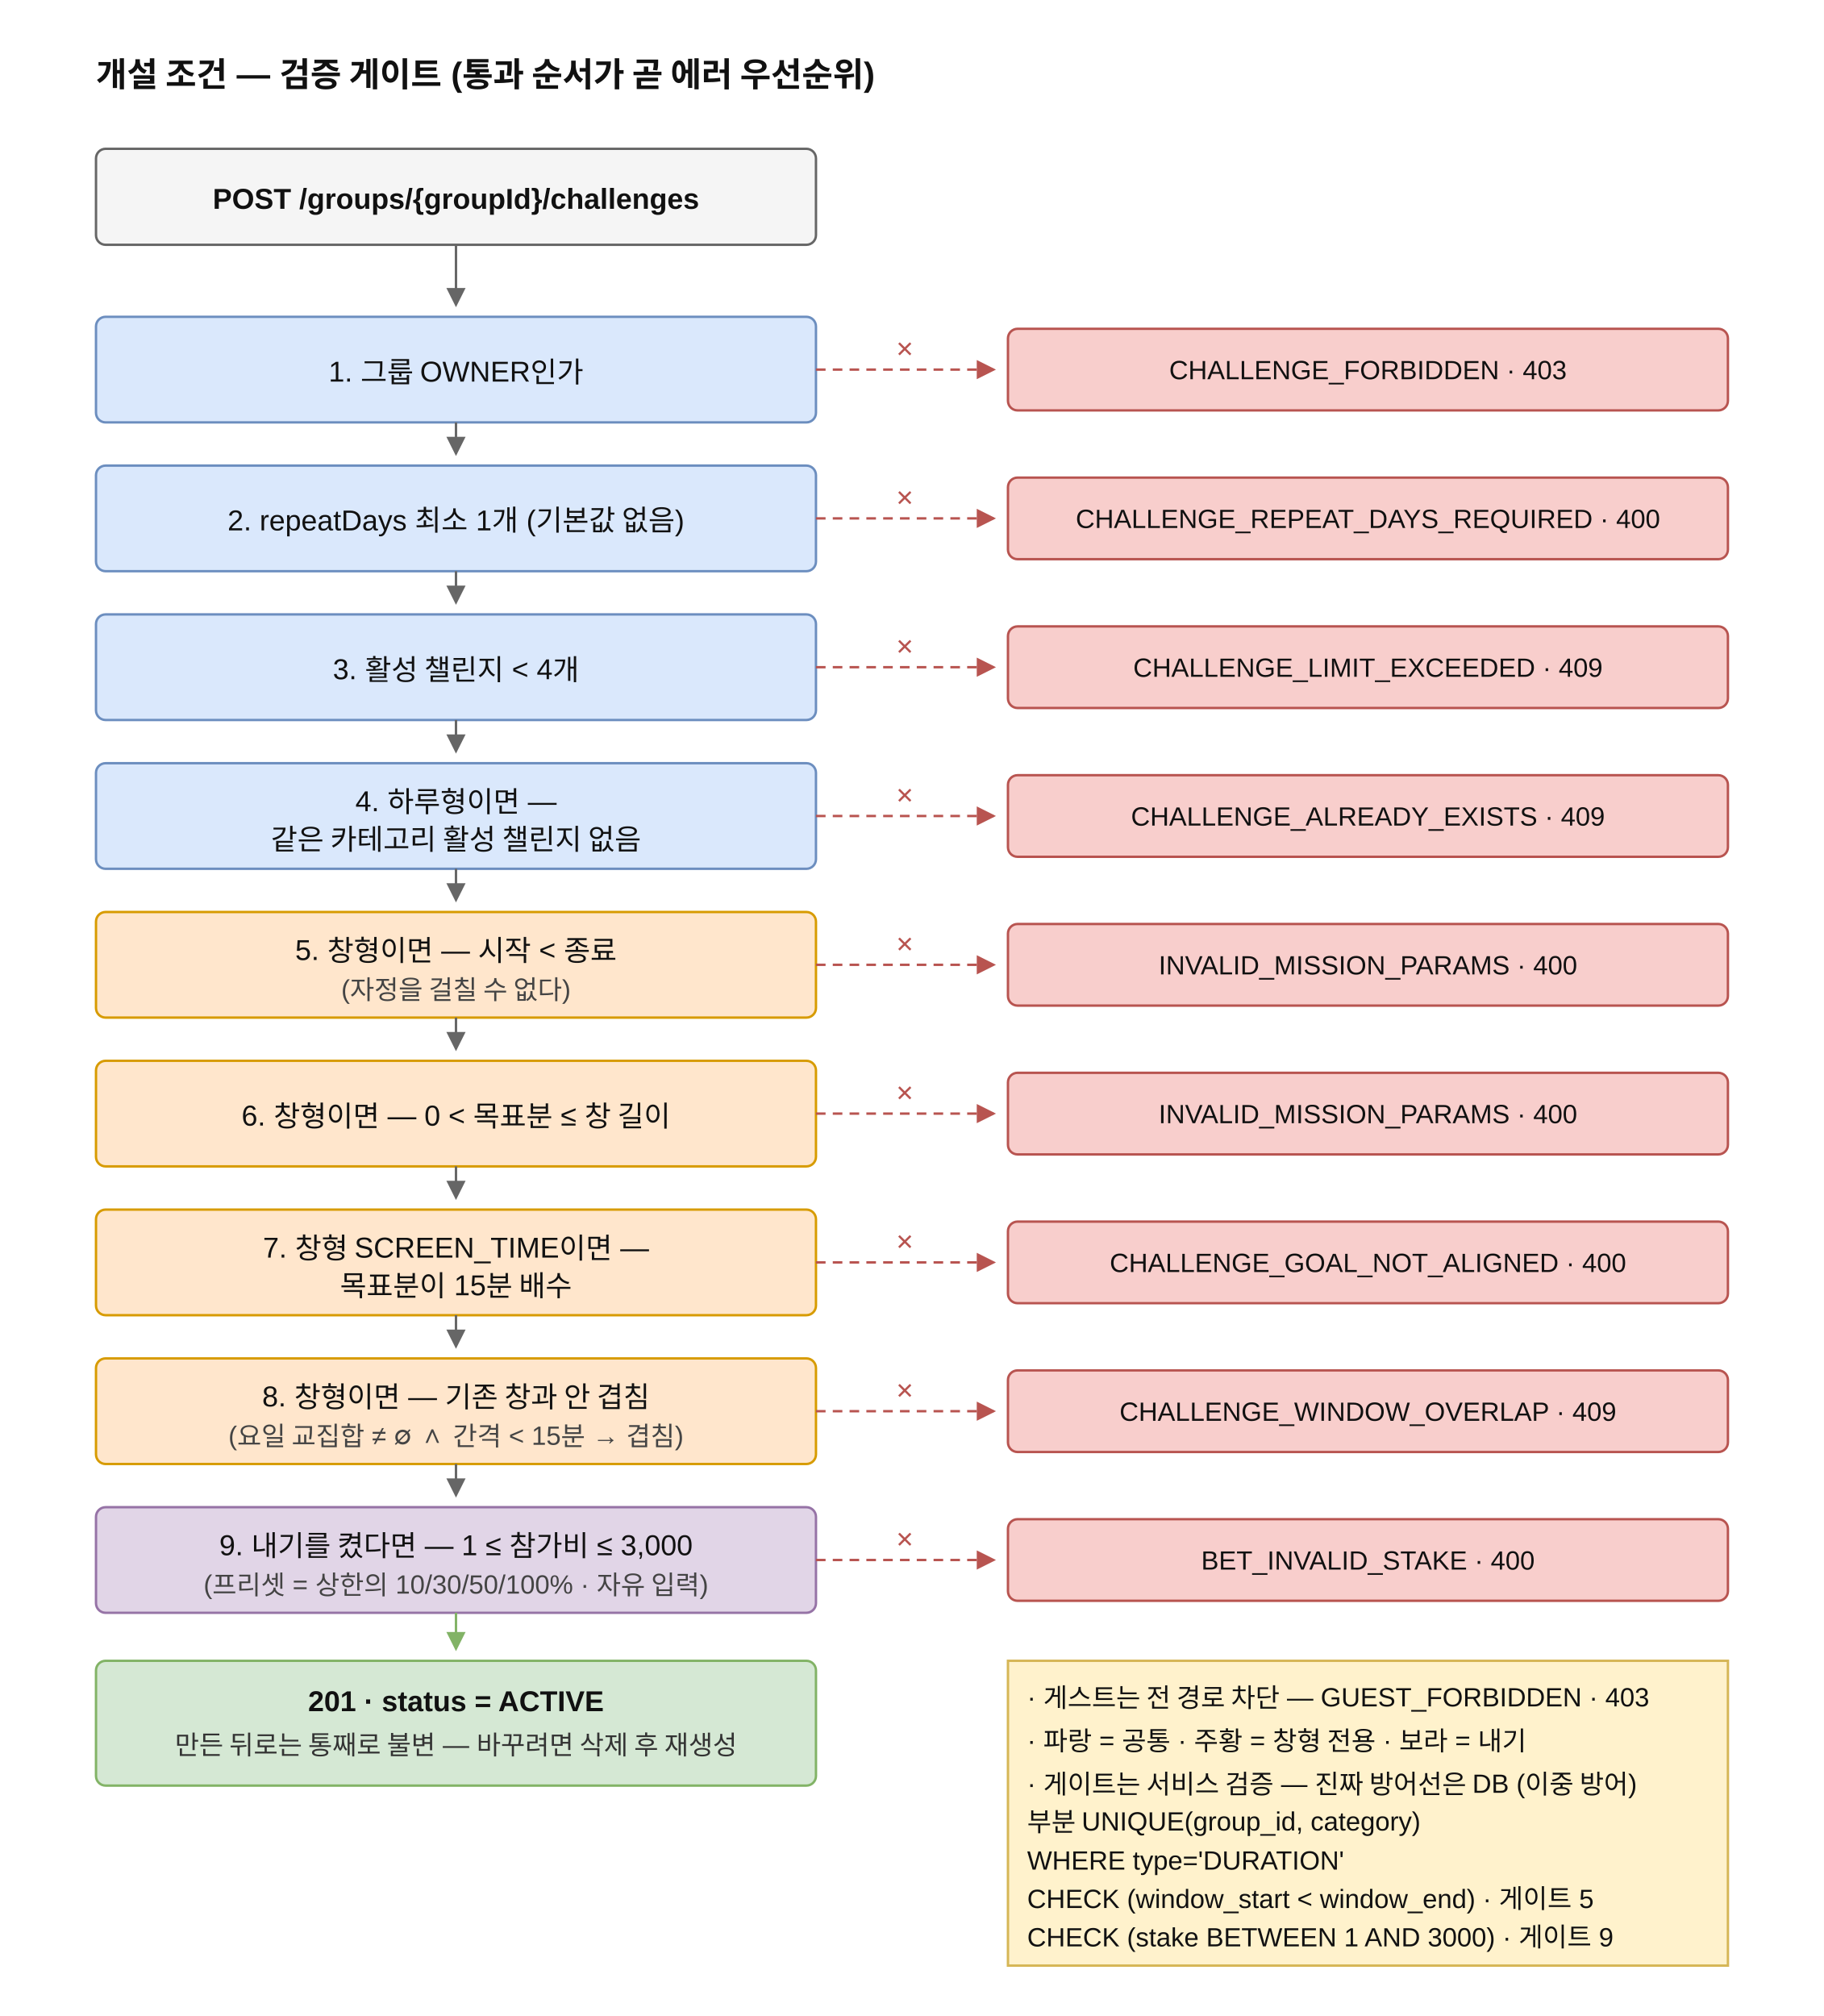
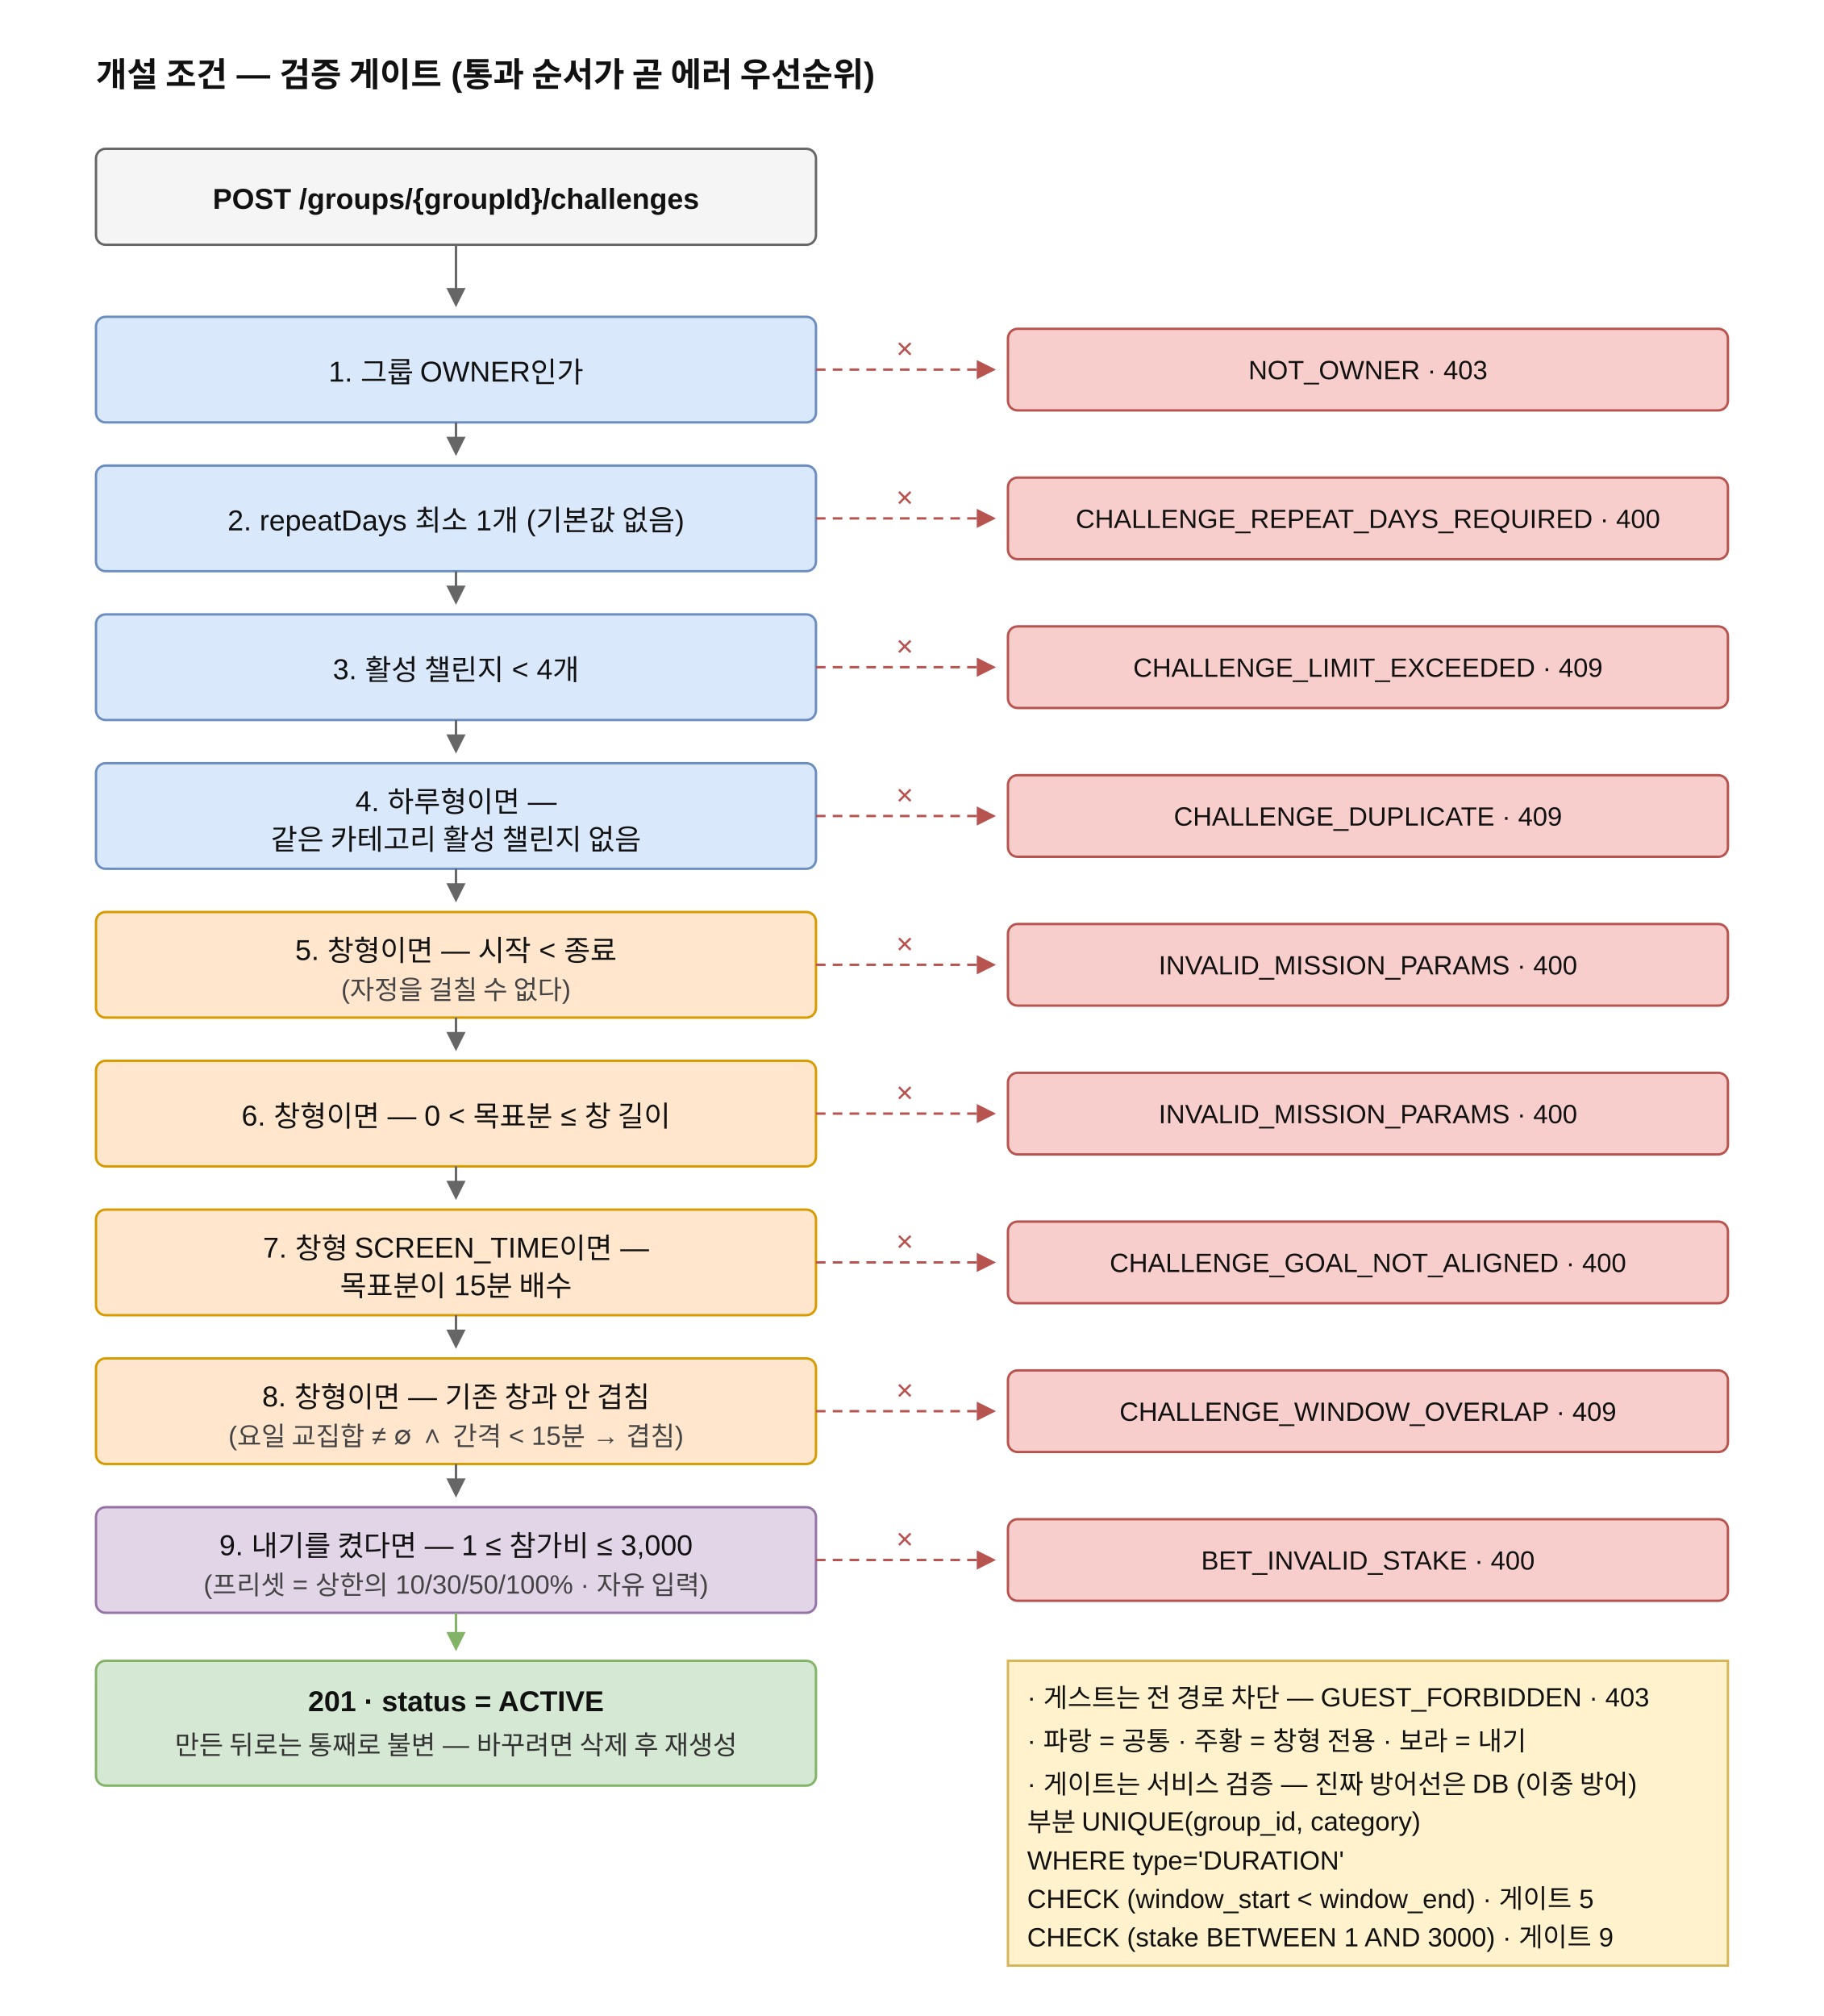
<svg xmlns="http://www.w3.org/2000/svg" width="760" height="840" viewBox="0 0 760 840" font-family="-apple-system, 'Helvetica Neue', Arial, 'Apple SD Gothic Neo', sans-serif">
  <defs>
    <marker id="ag" markerWidth="8" markerHeight="8" refX="7" refY="4" orient="auto">
      <path d="M0,0 L8,4 L0,8 z" fill="#666666" />
    </marker>
    <marker id="ar" markerWidth="8" markerHeight="8" refX="7" refY="4" orient="auto">
      <path d="M0,0 L8,4 L0,8 z" fill="#b85450" />
    </marker>
    <marker id="an" markerWidth="8" markerHeight="8" refX="7" refY="4" orient="auto">
      <path d="M0,0 L8,4 L0,8 z" fill="#82b366" />
    </marker>
  </defs>
  <rect width="760" height="840" fill="#ffffff" />
  <text x="40" y="36" font-size="14" font-weight="bold" fill="#111111">개설 조건 — 검증 게이트 (통과 순서가 곧 에러 우선순위)</text>
  <rect x="40" y="62" width="300" height="40" rx="4" fill="#f5f5f5" stroke="#666666" />
  <text x="190" y="87" font-size="12" font-weight="bold" text-anchor="middle" fill="#111111">POST /groups/{groupId}/challenges</text>
  <rect x="40" y="132" width="300" height="44" rx="4" fill="#dae8fc" stroke="#6c8ebf" />
  <text x="190" y="159" font-size="12" text-anchor="middle" fill="#111111">1. 그룹 OWNER인가</text>
  <rect x="420" y="137" width="300" height="34" rx="4" fill="#f8cecc" stroke="#b85450" />
-   <text x="570" y="158" font-size="11" text-anchor="middle" fill="#111111">CHALLENGE_FORBIDDEN · 403</text>
+   <text x="570" y="158" font-size="11" text-anchor="middle" fill="#111111">NOT_OWNER · 403</text>
  <line x1="340" y1="154" x2="414" y2="154" stroke="#b85450" stroke-dasharray="4 3" marker-end="url(#ar)" />
  <text x="377" y="149" font-size="11" text-anchor="middle" fill="#b85450">✗</text>
  <rect x="40" y="194" width="300" height="44" rx="4" fill="#dae8fc" stroke="#6c8ebf" />
  <text x="190" y="221" font-size="12" text-anchor="middle" fill="#111111">2. repeatDays 최소 1개 (기본값 없음)</text>
  <rect x="420" y="199" width="300" height="34" rx="4" fill="#f8cecc" stroke="#b85450" />
  <text x="570" y="220" font-size="11" text-anchor="middle" fill="#111111">CHALLENGE_REPEAT_DAYS_REQUIRED · 400</text>
  <line x1="340" y1="216" x2="414" y2="216" stroke="#b85450" stroke-dasharray="4 3" marker-end="url(#ar)" />
  <text x="377" y="211" font-size="11" text-anchor="middle" fill="#b85450">✗</text>
  <rect x="40" y="256" width="300" height="44" rx="4" fill="#dae8fc" stroke="#6c8ebf" />
  <text x="190" y="283" font-size="12" text-anchor="middle" fill="#111111">3. 활성 챌린지 &lt; 4개</text>
  <rect x="420" y="261" width="300" height="34" rx="4" fill="#f8cecc" stroke="#b85450" />
  <text x="570" y="282" font-size="11" text-anchor="middle" fill="#111111">CHALLENGE_LIMIT_EXCEEDED · 409</text>
  <line x1="340" y1="278" x2="414" y2="278" stroke="#b85450" stroke-dasharray="4 3" marker-end="url(#ar)" />
  <text x="377" y="273" font-size="11" text-anchor="middle" fill="#b85450">✗</text>
  <rect x="40" y="318" width="300" height="44" rx="4" fill="#dae8fc" stroke="#6c8ebf" />
  <text x="190" y="338" font-size="12" text-anchor="middle" fill="#111111">4. 하루형이면 —</text>
  <text x="190" y="354" font-size="12" text-anchor="middle" fill="#111111">같은 카테고리 활성 챌린지 없음</text>
  <rect x="420" y="323" width="300" height="34" rx="4" fill="#f8cecc" stroke="#b85450" />
-   <text x="570" y="344" font-size="11" text-anchor="middle" fill="#111111">CHALLENGE_ALREADY_EXISTS · 409</text>
+   <text x="570" y="344" font-size="11" text-anchor="middle" fill="#111111">CHALLENGE_DUPLICATE · 409</text>
  <line x1="340" y1="340" x2="414" y2="340" stroke="#b85450" stroke-dasharray="4 3" marker-end="url(#ar)" />
  <text x="377" y="335" font-size="11" text-anchor="middle" fill="#b85450">✗</text>
  <rect x="40" y="380" width="300" height="44" rx="4" fill="#ffe6cc" stroke="#d79b00" />
  <text x="190" y="400" font-size="12" text-anchor="middle" fill="#111111">5. 창형이면 — 시작 &lt; 종료</text>
  <text x="190" y="416" font-size="11" text-anchor="middle" fill="#444444">(자정을 걸칠 수 없다)</text>
  <rect x="420" y="385" width="300" height="34" rx="4" fill="#f8cecc" stroke="#b85450" />
  <text x="570" y="406" font-size="11" text-anchor="middle" fill="#111111">INVALID_MISSION_PARAMS · 400</text>
  <line x1="340" y1="402" x2="414" y2="402" stroke="#b85450" stroke-dasharray="4 3" marker-end="url(#ar)" />
  <text x="377" y="397" font-size="11" text-anchor="middle" fill="#b85450">✗</text>
  <rect x="40" y="442" width="300" height="44" rx="4" fill="#ffe6cc" stroke="#d79b00" />
  <text x="190" y="469" font-size="12" text-anchor="middle" fill="#111111">6. 창형이면 — 0 &lt; 목표분 ≤ 창 길이</text>
  <rect x="420" y="447" width="300" height="34" rx="4" fill="#f8cecc" stroke="#b85450" />
  <text x="570" y="468" font-size="11" text-anchor="middle" fill="#111111">INVALID_MISSION_PARAMS · 400</text>
  <line x1="340" y1="464" x2="414" y2="464" stroke="#b85450" stroke-dasharray="4 3" marker-end="url(#ar)" />
  <text x="377" y="459" font-size="11" text-anchor="middle" fill="#b85450">✗</text>
  <rect x="40" y="504" width="300" height="44" rx="4" fill="#ffe6cc" stroke="#d79b00" />
  <text x="190" y="524" font-size="12" text-anchor="middle" fill="#111111">7. 창형 SCREEN_TIME이면 —</text>
  <text x="190" y="540" font-size="12" text-anchor="middle" fill="#111111">목표분이 15분 배수</text>
  <rect x="420" y="509" width="300" height="34" rx="4" fill="#f8cecc" stroke="#b85450" />
  <text x="570" y="530" font-size="11" text-anchor="middle" fill="#111111">CHALLENGE_GOAL_NOT_ALIGNED · 400</text>
  <line x1="340" y1="526" x2="414" y2="526" stroke="#b85450" stroke-dasharray="4 3" marker-end="url(#ar)" />
  <text x="377" y="521" font-size="11" text-anchor="middle" fill="#b85450">✗</text>
  <rect x="40" y="566" width="300" height="44" rx="4" fill="#ffe6cc" stroke="#d79b00" />
  <text x="190" y="586" font-size="12" text-anchor="middle" fill="#111111">8. 창형이면 — 기존 창과 안 겹침</text>
  <text x="190" y="602" font-size="11" text-anchor="middle" fill="#444444">(요일 교집합 ≠ ∅ ∧ 간격 &lt; 15분 → 겹침)</text>
  <rect x="420" y="571" width="300" height="34" rx="4" fill="#f8cecc" stroke="#b85450" />
  <text x="570" y="592" font-size="11" text-anchor="middle" fill="#111111">CHALLENGE_WINDOW_OVERLAP · 409</text>
  <line x1="340" y1="588" x2="414" y2="588" stroke="#b85450" stroke-dasharray="4 3" marker-end="url(#ar)" />
  <text x="377" y="583" font-size="11" text-anchor="middle" fill="#b85450">✗</text>
  <rect x="40" y="628" width="300" height="44" rx="4" fill="#e1d5e7" stroke="#9673a6" />
  <text x="190" y="648" font-size="12" text-anchor="middle" fill="#111111">9. 내기를 켰다면 — 1 ≤ 참가비 ≤ 3,000</text>
  <text x="190" y="664" font-size="11" text-anchor="middle" fill="#444444">(프리셋 = 상한의 10/30/50/100% · 자유 입력)</text>
  <rect x="420" y="633" width="300" height="34" rx="4" fill="#f8cecc" stroke="#b85450" />
  <text x="570" y="654" font-size="11" text-anchor="middle" fill="#111111">BET_INVALID_STAKE · 400</text>
  <line x1="340" y1="650" x2="414" y2="650" stroke="#b85450" stroke-dasharray="4 3" marker-end="url(#ar)" />
  <text x="377" y="645" font-size="11" text-anchor="middle" fill="#b85450">✗</text>
  <rect x="40" y="692" width="300" height="52" rx="4" fill="#d5e8d4" stroke="#82b366" />
  <text x="190" y="713" font-size="12" font-weight="bold" text-anchor="middle" fill="#111111">201 · status = ACTIVE</text>
  <text x="190" y="731" font-size="11" text-anchor="middle" fill="#333333">만든 뒤로는 통째로 불변 — 바꾸려면 삭제 후 재생성</text>
  <rect x="420" y="692" width="300" height="127" rx="0" fill="#fff2cc" stroke="#d6b656" />
  <text x="428" y="711" font-size="11" fill="#111111">· 게스트는 전 경로 차단 — GUEST_FORBIDDEN · 403</text>
  <text x="428" y="729" font-size="11" fill="#111111">· 파랑 = 공통 · 주황 = 창형 전용 · 보라 = 내기</text>
  <text x="428" y="747" font-size="11" fill="#111111">· 게이트는 서비스 검증 — 진짜 방어선은 DB (이중 방어)</text>
  <text x="428" y="763" font-size="11" fill="#111111">  부분 UNIQUE(group_id, category)</text>
  <text x="428" y="779" font-size="11" fill="#111111">  WHERE type='DURATION'</text>
  <text x="428" y="795" font-size="11" fill="#111111">  CHECK (window_start &lt; window_end) · 게이트 5</text>
  <text x="428" y="811" font-size="11" fill="#111111">  CHECK (stake BETWEEN 1 AND 3000) · 게이트 9</text>
  <line x1="190" y1="102" x2="190" y2="127" stroke="#666666" marker-end="url(#ag)" />
  <line x1="190" y1="176" x2="190" y2="189" stroke="#666666" marker-end="url(#ag)" />
  <line x1="190" y1="238" x2="190" y2="251" stroke="#666666" marker-end="url(#ag)" />
  <line x1="190" y1="300" x2="190" y2="313" stroke="#666666" marker-end="url(#ag)" />
  <line x1="190" y1="362" x2="190" y2="375" stroke="#666666" marker-end="url(#ag)" />
  <line x1="190" y1="424" x2="190" y2="437" stroke="#666666" marker-end="url(#ag)" />
  <line x1="190" y1="486" x2="190" y2="499" stroke="#666666" marker-end="url(#ag)" />
  <line x1="190" y1="548" x2="190" y2="561" stroke="#666666" marker-end="url(#ag)" />
  <line x1="190" y1="610" x2="190" y2="623" stroke="#666666" marker-end="url(#ag)" />
  <line x1="190" y1="672" x2="190" y2="687" stroke="#82b366" marker-end="url(#an)" />
</svg>
